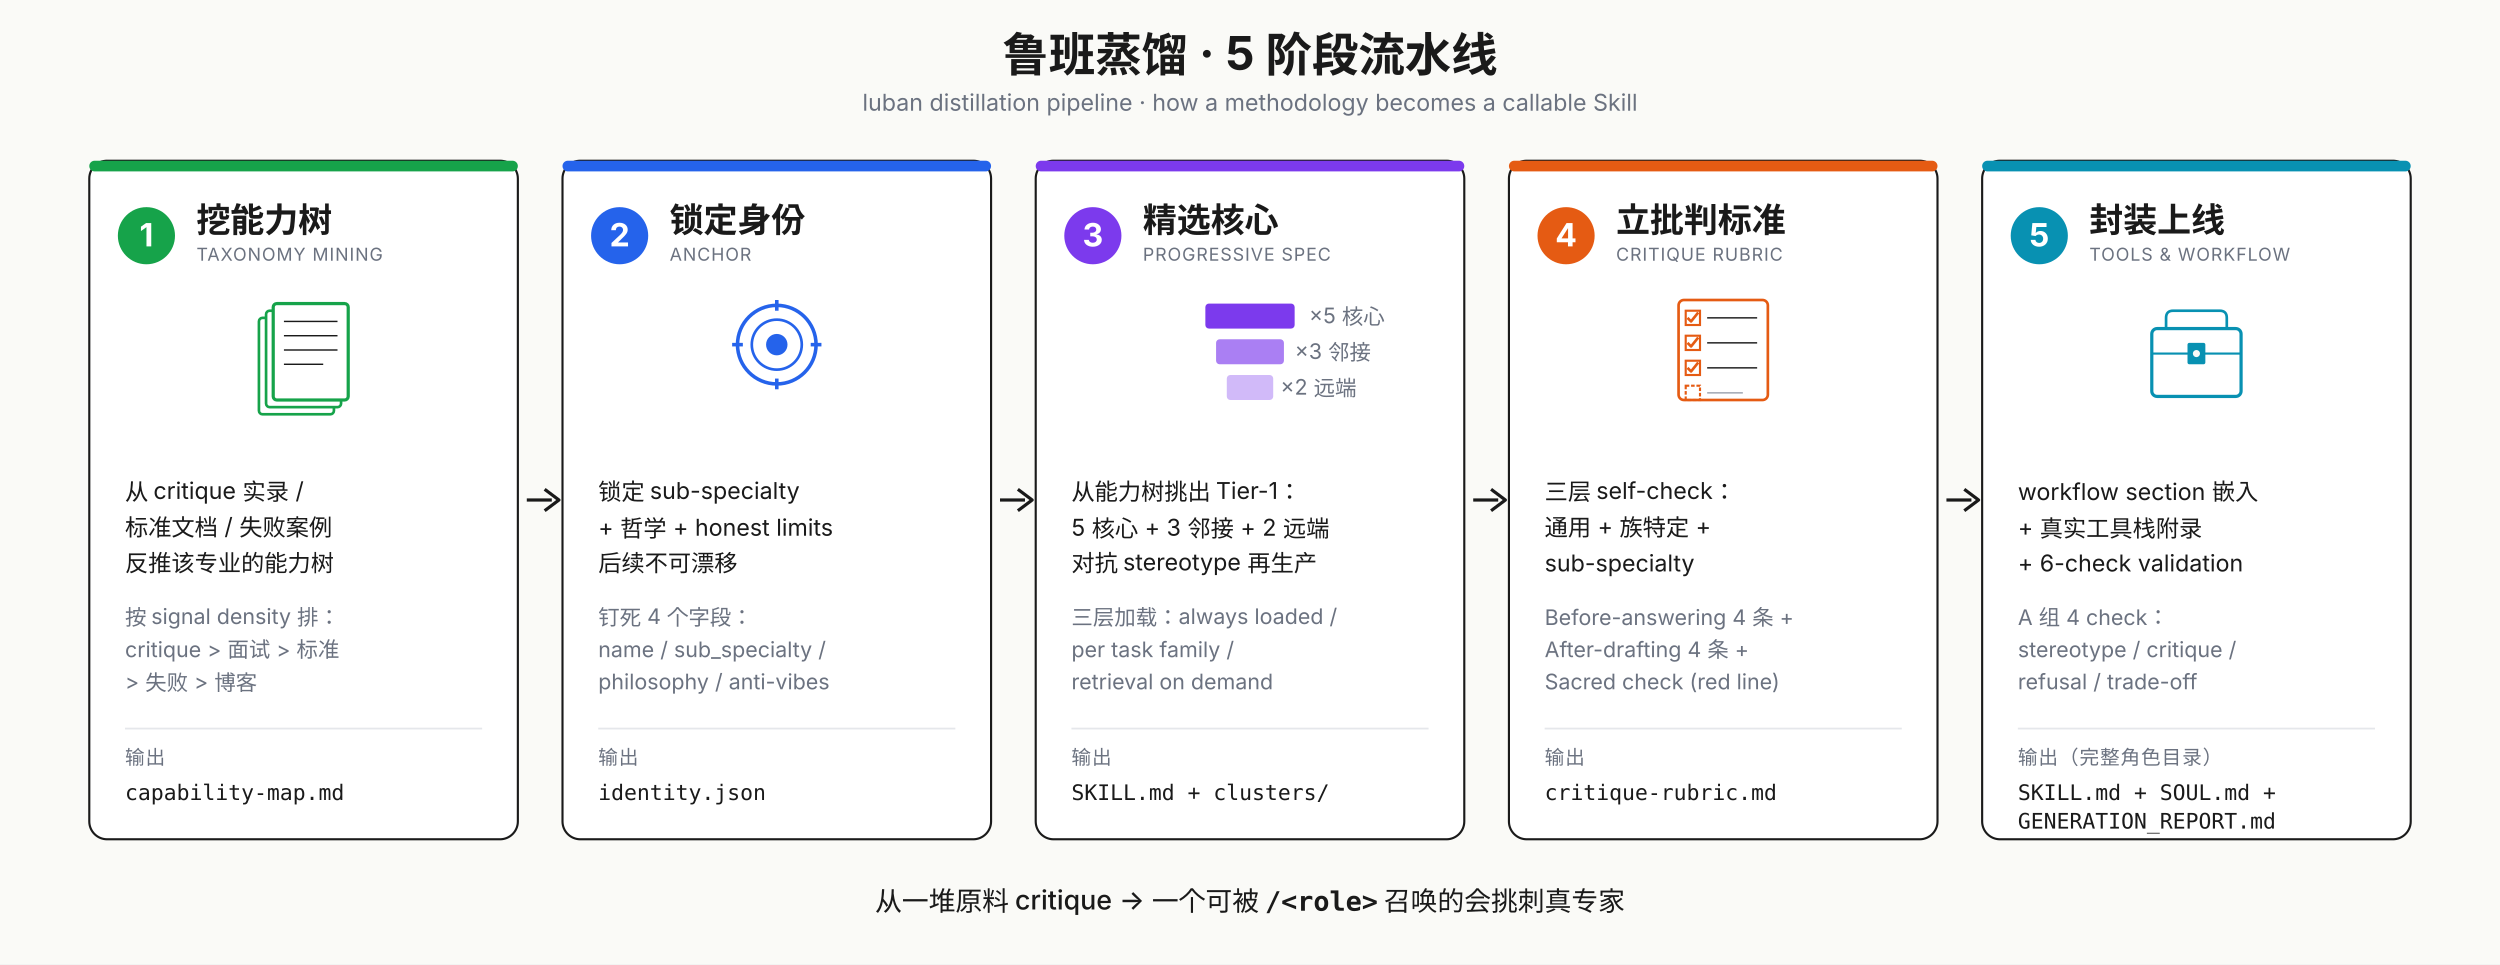
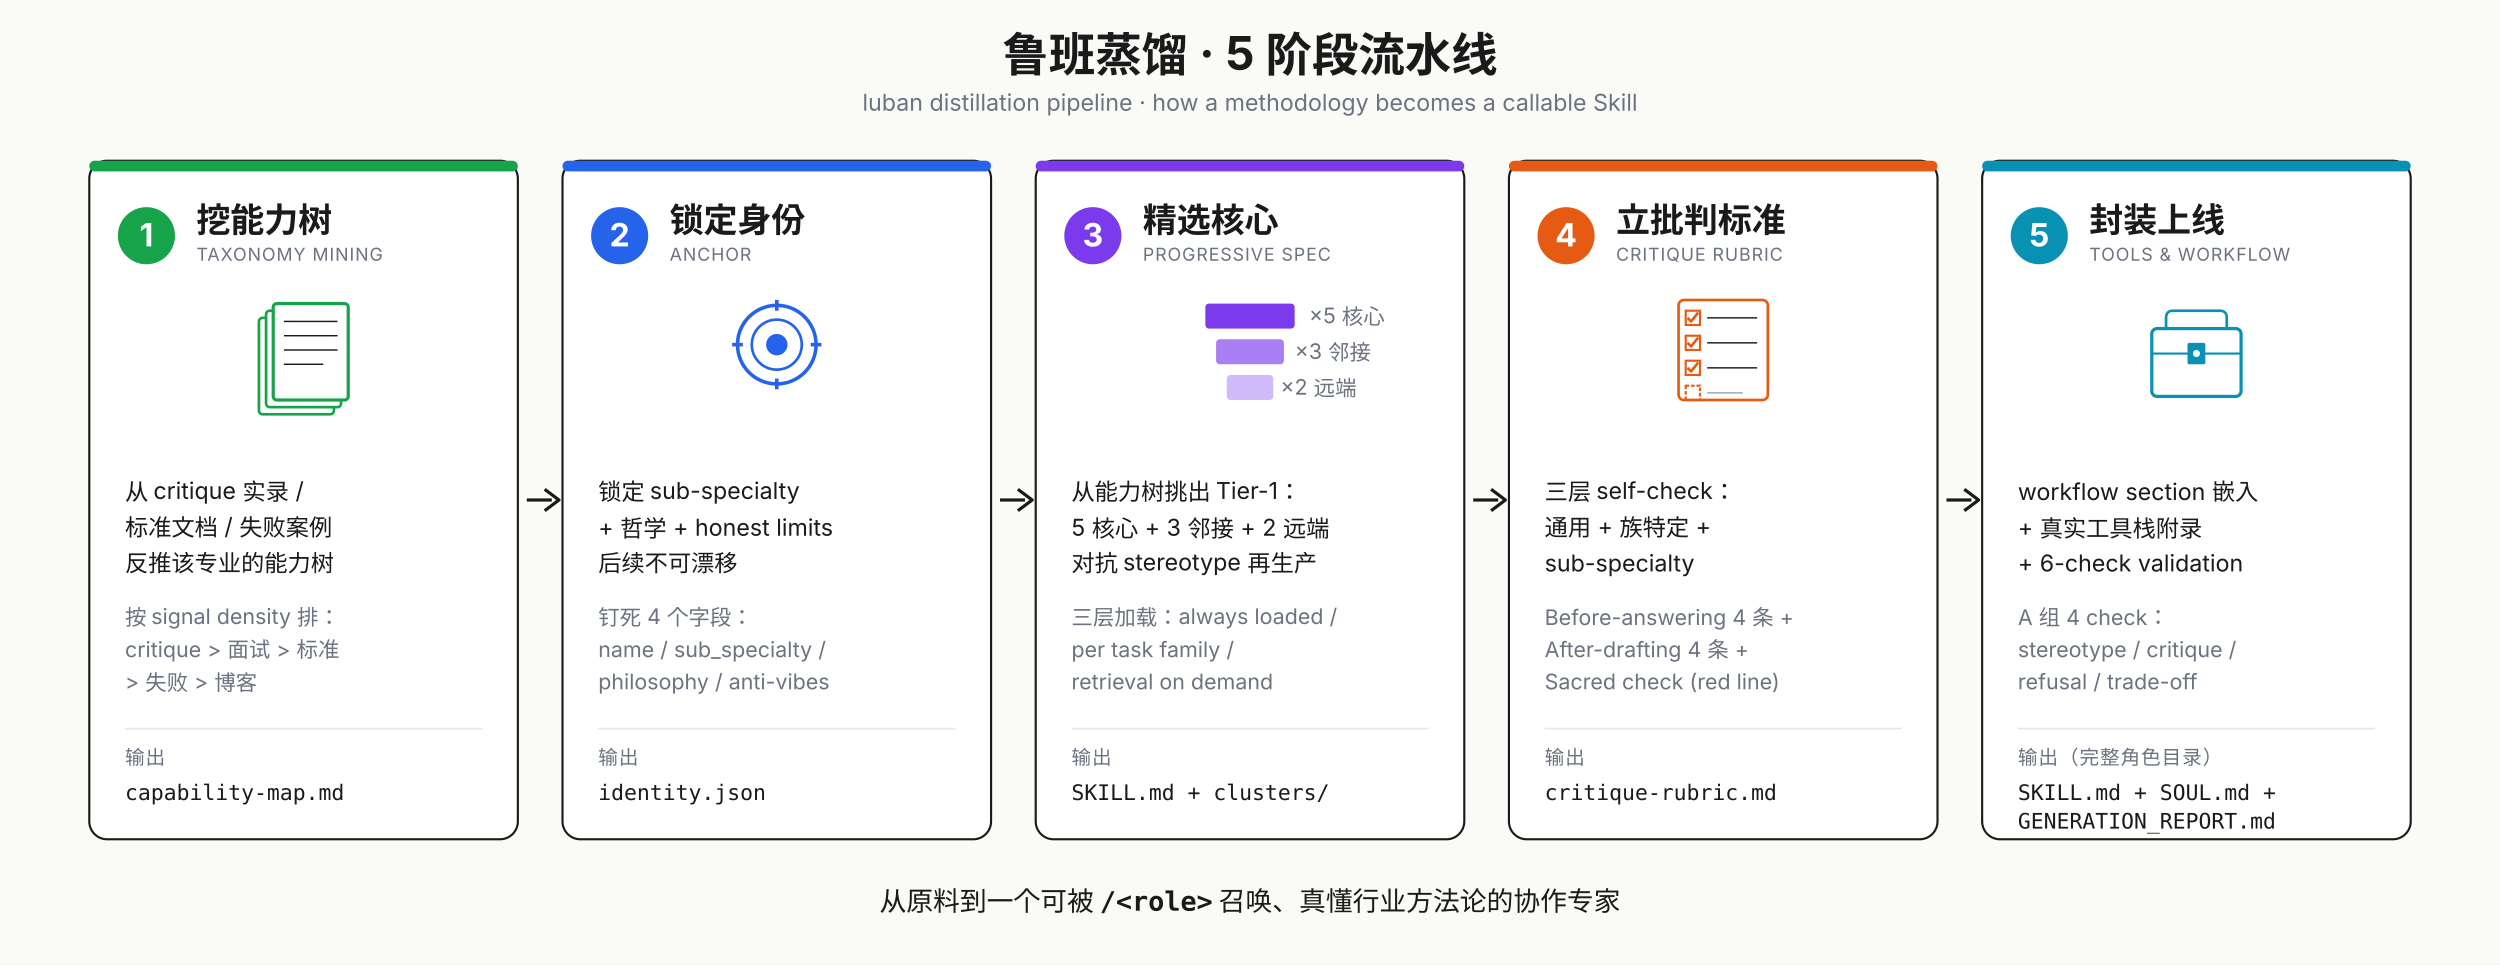
<svg xmlns="http://www.w3.org/2000/svg" viewBox="0 0 1400 540" font-family="ui-sans-serif, system-ui, -apple-system, 'PingFang SC', 'Microsoft YaHei', sans-serif">
  <defs>
    <style>
      .title      { font-size: 26px; font-weight: 700; fill: #1A1A1A; }
      .subtitle   { font-size: 13px; fill: #6B7280; }
      .panel-h    { font-size: 19px; font-weight: 700; fill: #1A1A1A; }
      .panel-sub  { font-size: 10px; fill: #6B7280; letter-spacing: 0.5px; }
      .step-num   { font-size: 18px; font-weight: 700; fill: #FFFFFF; }
      .row        { font-size: 13px; fill: #1A1A1A; }
      .row-mono   { font-size: 12px; fill: #1A1A1A; font-family: ui-monospace, 'JetBrains Mono', Menlo, Consolas, monospace; }
      .row-dim    { font-size: 12px; fill: #6B7280; }
      .footer-lbl { font-size: 11px; fill: #6B7280; }
      .tagline    { font-size: 15px; fill: #1A1A1A; font-weight: 500; }
      .out-label  { font-size: 11px; fill: #6B7280; letter-spacing: 0.5px; }
    </style>
  </defs>
  <rect width="1400" height="540" fill="#FAFAF7" />
  <text x="700" y="40" text-anchor="middle" class="title">鲁班蒸馏 · 5 阶段流水线</text>
  <text x="700" y="62" text-anchor="middle" class="subtitle">luban distillation pipeline · how a methodology becomes a callable Skill</text>
  <g transform="translate(50, 90)">
    <rect x="0" y="0" width="240" height="380" rx="10" ry="10" fill="#FFFFFF" stroke="#1A1A1A" stroke-width="1.2" />
    <rect x="0" y="0" width="240" height="6" rx="3" ry="3" fill="#16A34A" />
    <circle cx="32" cy="42" r="16" fill="#16A34A" />
    <text x="32" y="48" text-anchor="middle" class="step-num">1</text>
    <text x="60" y="40" class="panel-h">挖能力树</text>
    <text x="60" y="56" class="panel-sub">TAXONOMY MINING</text>
    <g transform="translate(95, 80)">
      <rect x="0" y="8" width="42" height="54" rx="2" fill="none" stroke="#16A34A" stroke-width="1.5" />
      <rect x="4" y="4" width="42" height="54" rx="2" fill="#FFFFFF" stroke="#16A34A" stroke-width="1.5" />
      <rect x="8" y="0" width="42" height="54" rx="2" fill="#FFFFFF" stroke="#16A34A" stroke-width="1.8" />
      <line x1="14" y1="10" x2="44" y2="10" stroke="#1A1A1A" stroke-width="0.8" />
      <line x1="14" y1="18" x2="44" y2="18" stroke="#1A1A1A" stroke-width="0.8" />
      <line x1="14" y1="26" x2="44" y2="26" stroke="#1A1A1A" stroke-width="0.8" />
      <line x1="14" y1="34" x2="36" y2="34" stroke="#1A1A1A" stroke-width="0.8" />
    </g>
    <text x="20" y="190" class="row">从 critique 实录 /</text>
    <text x="20" y="210" class="row">标准文档 / 失败案例</text>
    <text x="20" y="230" class="row">反推该专业的能力树</text>
    <text x="20" y="260" class="row-dim">按 signal density 排：</text>
    <text x="20" y="278" class="row-dim">critique &gt; 面试 &gt; 标准</text>
    <text x="20" y="296" class="row-dim">&gt; 失败 &gt; 博客</text>
    <line x1="20" y1="318" x2="220" y2="318" stroke="#E5E7EB" stroke-width="1" />
    <text x="20" y="338" class="out-label">输出</text>
    <text x="20" y="358" class="row-mono">capability-map.md</text>
  </g>
  <g transform="translate(295, 280)">
    <line x1="0" y1="0" x2="14" y2="0" stroke="#1A1A1A" stroke-width="1.8" />
    <polyline points="10,-6 18,0 10,6" fill="none" stroke="#1A1A1A" stroke-width="1.8" stroke-linejoin="round" />
  </g>
  <g transform="translate(315, 90)">
    <rect x="0" y="0" width="240" height="380" rx="10" ry="10" fill="#FFFFFF" stroke="#1A1A1A" stroke-width="1.2" />
    <rect x="0" y="0" width="240" height="6" rx="3" ry="3" fill="#2563EB" />
    <circle cx="32" cy="42" r="16" fill="#2563EB" />
    <text x="32" y="48" text-anchor="middle" class="step-num">2</text>
    <text x="60" y="40" class="panel-h">锁定身份</text>
    <text x="60" y="56" class="panel-sub">ANCHOR</text>
    <g transform="translate(95, 78)">
      <circle cx="25" cy="25" r="22" fill="none" stroke="#2563EB" stroke-width="2" />
      <circle cx="25" cy="25" r="14" fill="none" stroke="#2563EB" stroke-width="1.5" />
      <circle cx="25" cy="25" r="6" fill="#2563EB" />
      <line x1="25" y1="0" x2="25" y2="6" stroke="#2563EB" stroke-width="2" />
      <line x1="25" y1="44" x2="25" y2="50" stroke="#2563EB" stroke-width="2" />
      <line x1="0" y1="25" x2="6" y2="25" stroke="#2563EB" stroke-width="2" />
      <line x1="44" y1="25" x2="50" y2="25" stroke="#2563EB" stroke-width="2" />
    </g>
    <text x="20" y="190" class="row">锁定 sub-specialty</text>
    <text x="20" y="210" class="row">+ 哲学 + honest limits</text>
    <text x="20" y="230" class="row">后续不可漂移</text>
    <text x="20" y="260" class="row-dim">钉死 4 个字段：</text>
    <text x="20" y="278" class="row-dim">name / sub_specialty /</text>
    <text x="20" y="296" class="row-dim">philosophy / anti-vibes</text>
    <line x1="20" y1="318" x2="220" y2="318" stroke="#E5E7EB" stroke-width="1" />
    <text x="20" y="338" class="out-label">输出</text>
    <text x="20" y="358" class="row-mono">identity.json</text>
  </g>
  <g transform="translate(560, 280)">
    <line x1="0" y1="0" x2="14" y2="0" stroke="#1A1A1A" stroke-width="1.8" />
    <polyline points="10,-6 18,0 10,6" fill="none" stroke="#1A1A1A" stroke-width="1.8" stroke-linejoin="round" />
  </g>
  <g transform="translate(580, 90)">
    <rect x="0" y="0" width="240" height="380" rx="10" ry="10" fill="#FFFFFF" stroke="#1A1A1A" stroke-width="1.2" />
    <rect x="0" y="0" width="240" height="6" rx="3" ry="3" fill="#7C3AED" />
    <circle cx="32" cy="42" r="16" fill="#7C3AED" />
    <text x="32" y="48" text-anchor="middle" class="step-num">3</text>
    <text x="60" y="40" class="panel-h">精选核心</text>
    <text x="60" y="56" class="panel-sub">PROGRESSIVE SPEC</text>
    <g transform="translate(95, 80)">
      <rect x="0" y="0" width="50" height="14" rx="2" fill="#7C3AED" opacity="1.0" />
      <text x="58" y="11" class="row-dim" font-size="10">×5 核心</text>
      <rect x="6" y="20" width="38" height="14" rx="2" fill="#7C3AED" opacity="0.65" />
      <text x="50" y="31" class="row-dim" font-size="10">×3 邻接</text>
      <rect x="12" y="40" width="26" height="14" rx="2" fill="#7C3AED" opacity="0.35" />
      <text x="42" y="51" class="row-dim" font-size="10">×2 远端</text>
    </g>
    <text x="20" y="190" class="row">从能力树挑出 Tier-1：</text>
    <text x="20" y="210" class="row">5 核心 + 3 邻接 + 2 远端</text>
    <text x="20" y="230" class="row">对抗 stereotype 再生产</text>
    <text x="20" y="260" class="row-dim">三层加载：always loaded /</text>
    <text x="20" y="278" class="row-dim">per task family /</text>
    <text x="20" y="296" class="row-dim">retrieval on demand</text>
    <line x1="20" y1="318" x2="220" y2="318" stroke="#E5E7EB" stroke-width="1" />
    <text x="20" y="338" class="out-label">输出</text>
    <text x="20" y="358" class="row-mono">SKILL.md + clusters/</text>
  </g>
  <g transform="translate(825, 280)">
    <line x1="0" y1="0" x2="14" y2="0" stroke="#1A1A1A" stroke-width="1.8" />
    <polyline points="10,-6 18,0 10,6" fill="none" stroke="#1A1A1A" stroke-width="1.8" stroke-linejoin="round" />
  </g>
  <g transform="translate(845, 90)">
    <rect x="0" y="0" width="240" height="380" rx="10" ry="10" fill="#FFFFFF" stroke="#1A1A1A" stroke-width="1.2" />
    <rect x="0" y="0" width="240" height="6" rx="3" ry="3" fill="#E55B13" />
    <circle cx="32" cy="42" r="16" fill="#E55B13" />
    <text x="32" y="48" text-anchor="middle" class="step-num">4</text>
    <text x="60" y="40" class="panel-h">立批判标准</text>
    <text x="60" y="56" class="panel-sub">CRITIQUE RUBRIC</text>
    <g transform="translate(95, 78)">
      <rect x="0" y="0" width="50" height="56" rx="3" fill="none" stroke="#E55B13" stroke-width="1.5" />
      <rect x="4" y="6" width="8" height="8" fill="none" stroke="#E55B13" stroke-width="1.2" />
      <polyline points="5,10 7,12 11,7" fill="none" stroke="#E55B13" stroke-width="1.5" stroke-linejoin="round" />
      <line x1="16" y1="10" x2="44" y2="10" stroke="#1A1A1A" stroke-width="0.8" />
      <rect x="4" y="20" width="8" height="8" fill="none" stroke="#E55B13" stroke-width="1.2" />
      <polyline points="5,24 7,26 11,21" fill="none" stroke="#E55B13" stroke-width="1.5" stroke-linejoin="round" />
      <line x1="16" y1="24" x2="44" y2="24" stroke="#1A1A1A" stroke-width="0.8" />
      <rect x="4" y="34" width="8" height="8" fill="none" stroke="#E55B13" stroke-width="1.2" />
      <polyline points="5,38 7,40 11,35" fill="none" stroke="#E55B13" stroke-width="1.5" stroke-linejoin="round" />
      <line x1="16" y1="38" x2="44" y2="38" stroke="#1A1A1A" stroke-width="0.8" />
      <rect x="4" y="48" width="8" height="8" fill="none" stroke="#E55B13" stroke-width="1.2" stroke-dasharray="2 1" />
      <line x1="16" y1="52" x2="36" y2="52" stroke="#9CA3AF" stroke-width="0.8" />
    </g>
    <text x="20" y="190" class="row">三层 self-check：</text>
    <text x="20" y="210" class="row">通用 + 族特定 +</text>
    <text x="20" y="230" class="row">sub-specialty</text>
    <text x="20" y="260" class="row-dim">Before-answering 4 条 +</text>
    <text x="20" y="278" class="row-dim">After-drafting 4 条 +</text>
    <text x="20" y="296" class="row-dim">Sacred check (red line)</text>
    <line x1="20" y1="318" x2="220" y2="318" stroke="#E5E7EB" stroke-width="1" />
    <text x="20" y="338" class="out-label">输出</text>
    <text x="20" y="358" class="row-mono">critique-rubric.md</text>
  </g>
  <g transform="translate(1090, 280)">
    <line x1="0" y1="0" x2="14" y2="0" stroke="#1A1A1A" stroke-width="1.8" />
    <polyline points="10,-6 18,0 10,6" fill="none" stroke="#1A1A1A" stroke-width="1.8" stroke-linejoin="round" />
  </g>
  <g transform="translate(1110, 90)">
    <rect x="0" y="0" width="240" height="380" rx="10" ry="10" fill="#FFFFFF" stroke="#1A1A1A" stroke-width="1.2" />
    <rect x="0" y="0" width="240" height="6" rx="3" ry="3" fill="#0891B2" />
    <circle cx="32" cy="42" r="16" fill="#0891B2" />
    <text x="32" y="48" text-anchor="middle" class="step-num">5</text>
    <text x="60" y="40" class="panel-h">封装上线</text>
    <text x="60" y="56" class="panel-sub">TOOLS &amp; WORKFLOW</text>
    <g transform="translate(95, 80)">
      <path d="M 8 14 L 8 8 Q 8 4 12 4 L 38 4 Q 42 4 42 8 L 42 14" fill="none" stroke="#0891B2" stroke-width="1.5" />
      <rect x="0" y="14" width="50" height="38" rx="3" fill="none" stroke="#0891B2" stroke-width="1.8" />
      <line x1="0" y1="28" x2="50" y2="28" stroke="#0891B2" stroke-width="1.2" />
      <rect x="20" y="22" width="10" height="12" rx="1" fill="#0891B2" />
      <circle cx="25" cy="28" r="2" fill="#FAFAF7" />
    </g>
    <text x="20" y="190" class="row">workflow section 嵌入</text>
    <text x="20" y="210" class="row">+ 真实工具栈附录</text>
    <text x="20" y="230" class="row">+ 6-check validation</text>
    <text x="20" y="260" class="row-dim">A 组 4 check：</text>
    <text x="20" y="278" class="row-dim">stereotype / critique /</text>
    <text x="20" y="296" class="row-dim">refusal / trade-off</text>
    <line x1="20" y1="318" x2="220" y2="318" stroke="#E5E7EB" stroke-width="1" />
    <text x="20" y="338" class="out-label">输出（完整角色目录）</text>
    <text x="20" y="358" class="row-mono">SKILL.md + SOUL.md +</text>
    <text x="20" y="374" class="row-mono">GENERATION_REPORT.md</text>
  </g>
  <text x="700" y="510" text-anchor="middle" class="tagline">
-     从一堆原料 critique → 一个可被 <tspan font-family="ui-monospace, monospace" font-weight="600">/&lt;role&gt;</tspan> 召唤的会挑刺真专家
+     从原料到一个可被 <tspan font-family="ui-monospace, monospace" font-weight="600">/&lt;role&gt;</tspan> 召唤、真懂行业方法论的协作专家
  </text>
</svg>
